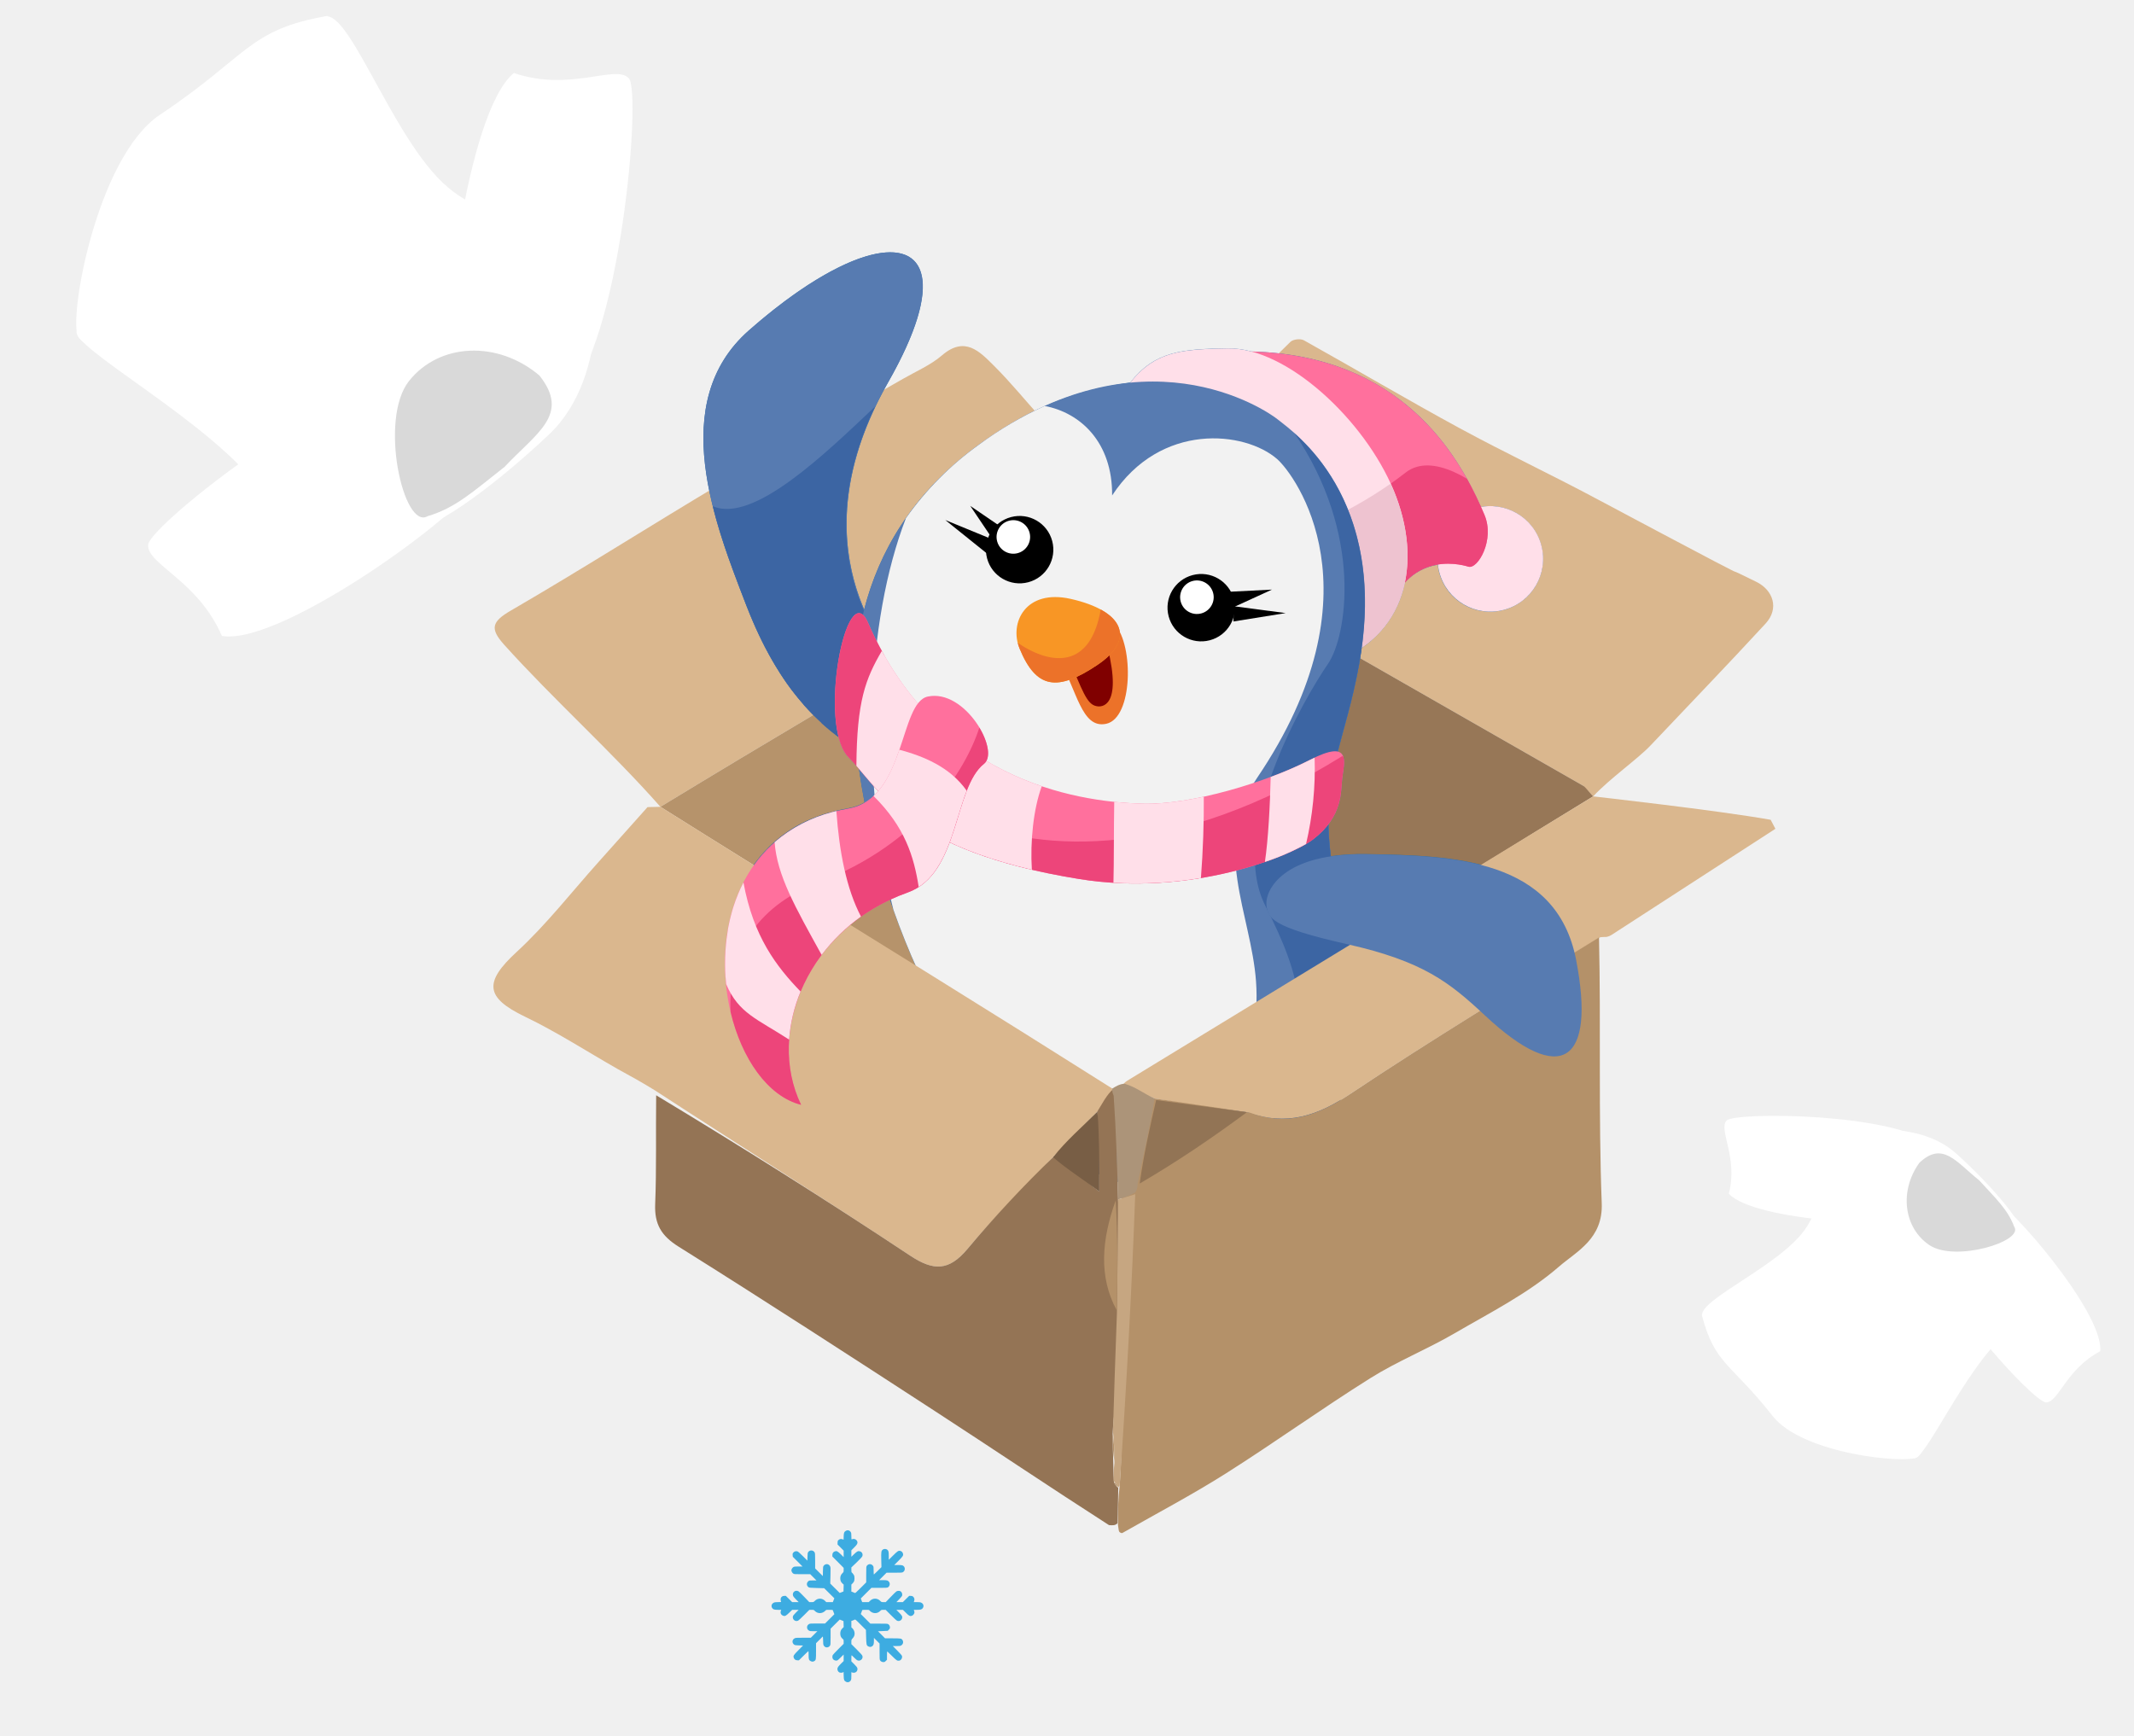
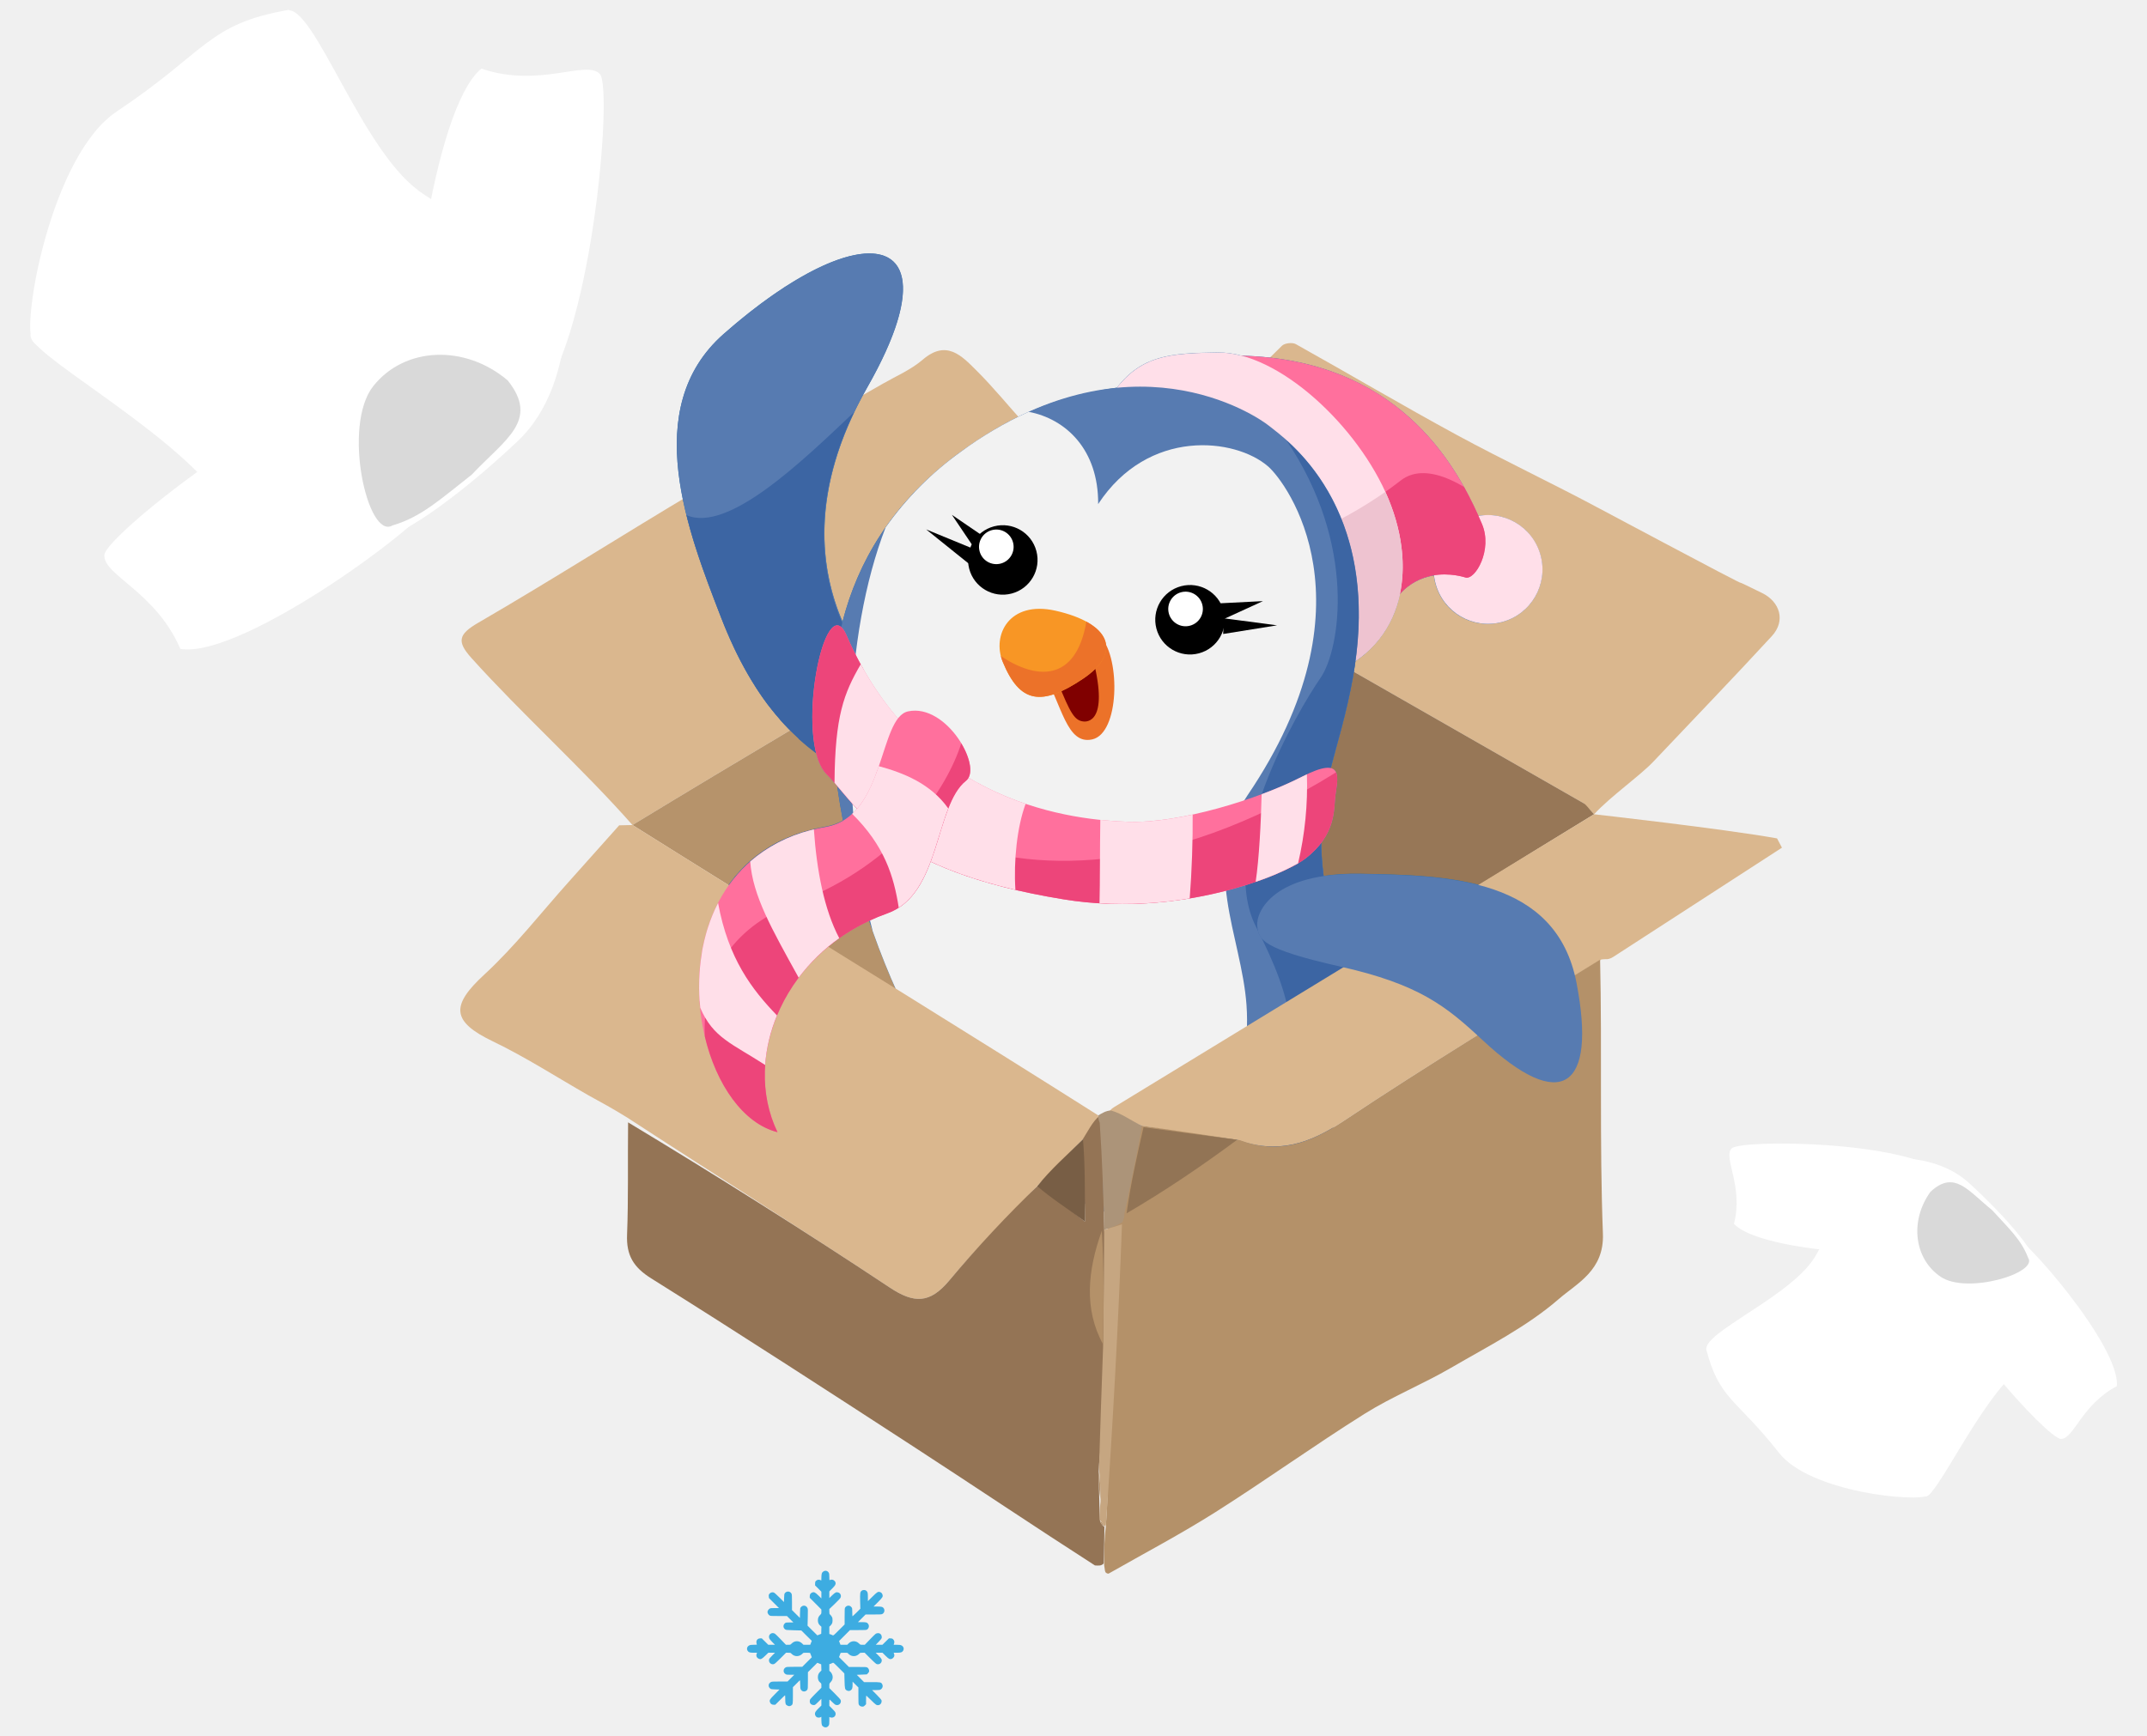
- <svg xmlns="http://www.w3.org/2000/svg" width="166" height="135" viewBox="0 0 166 135" fill="none">
+ <svg xmlns="http://www.w3.org/2000/svg" width="162" height="131" viewBox="3.65 0.5 162 131" fill="none">
  <path d="M146.147 99.596C143.936 102.66 134.228 103.73 132.634 102.653C131.039 101.577 138.162 98.761 140.373 95.696C142.584 92.631 141.608 87.722 143.202 88.799C144.797 89.875 148.359 96.531 146.147 99.596Z" fill="white" />
  <path d="M156.122 103.68C152.852 106.391 149.625 113.965 148.827 113.426C148.029 112.887 151.011 104.809 153.233 101.729C155.455 98.649 156.276 95.235 157.074 95.774C157.872 96.313 158.107 101.325 156.122 103.68Z" fill="white" />
  <path d="M137.896 110.168C134.661 106.048 133.362 106.148 132.384 102.299C133.161 101.724 146.293 102.747 148.63 105.723C150.968 108.7 149.946 112.774 149.169 113.348C148.393 113.923 140.233 113.145 137.896 110.168Z" fill="white" />
  <path d="M149.373 94.455C146.551 91.903 141.926 89.404 142.593 88.712C143.26 88.02 148.987 86.865 152.18 89.752C155.001 92.304 157.901 95.654 157.234 96.347C156.567 97.039 151.489 96.679 149.373 94.455Z" fill="white" />
  <path d="M139.18 102.307C137.32 99.028 143.945 91.009 144.799 90.551C145.654 90.092 154.313 91.775 156.173 95.054C158.032 98.333 150.647 109.579 149.792 110.037C148.937 110.495 140.475 105.063 139.18 102.307Z" fill="white" />
  <path d="M134.483 92.872C135.222 90.027 133.641 87.871 134.308 87.178C134.975 86.486 147.54 86.576 150.362 89.128C153.183 91.68 149.617 94.121 148.95 94.813C148.283 95.505 136.599 95.097 134.483 92.872Z" fill="white" />
  <path d="M163.375 105.12C160.712 106.519 160.129 109.113 159.155 109.105C158.18 109.097 149.822 100.043 149.874 96.293C149.926 92.543 154.177 93.441 155.152 93.449C156.127 93.457 163.651 102.097 163.375 105.12Z" fill="white" />
  <path d="M156.678 95.429C157.48 96.568 152.083 98.218 150.08 96.865C148.076 95.512 147.731 92.641 149.31 90.454C151.116 88.771 152.137 90.366 153.951 91.823C155.233 93.223 156.17 94.081 156.678 95.429Z" fill="#D9D9D9" />
  <path d="M28.015 23.144C23.481 19.305 22.986 3.958 24.868 1.59C26.75 -0.778 30.296 10.729 34.831 14.568C39.365 18.407 47.179 17.474 45.297 19.842C43.416 22.21 32.55 26.983 28.015 23.144Z" fill="white" />
  <path d="M20.398 38.282C16.547 32.825 5.069 26.845 6.011 25.66C6.953 24.475 19.251 30.132 23.808 33.99C28.366 37.849 33.617 39.55 32.675 40.736C31.733 41.921 23.849 41.679 20.398 38.282Z" fill="white" />
  <path d="M12.448 8.923C19.3 4.354 19.302 2.306 25.454 1.242C26.26 2.529 23.059 22.989 18.108 26.29C13.158 29.591 6.897 27.494 6.091 26.207C5.285 24.919 7.497 12.224 12.448 8.923Z" fill="white" />
  <path d="M35.681 28.825C40.025 24.713 44.504 17.767 45.508 18.897C46.512 20.026 47.625 29.144 42.71 33.797C38.367 37.909 32.762 42.046 31.758 40.916C30.755 39.787 31.936 31.871 35.681 28.825Z" fill="white" />
  <path d="M24.613 11.892C29.98 9.377 41.743 20.736 42.357 22.132C42.971 23.528 39.28 36.895 33.914 39.411C28.547 41.926 11.82 28.98 11.205 27.585C10.591 26.189 20.137 13.587 24.613 11.892Z" fill="white" />
  <path d="M39.974 5.678C44.343 7.183 47.916 4.969 48.92 6.098C49.923 7.228 48.252 26.912 43.909 31.023C39.565 35.135 36.174 29.248 35.17 28.118C34.166 26.988 36.23 8.724 39.974 5.678Z" fill="white" />
  <path d="M17.259 49.475C15.39 45.13 11.396 43.901 11.527 42.374C11.658 40.847 26.867 28.849 32.738 29.387C38.609 29.925 36.685 36.479 36.554 38.006C36.422 39.533 21.964 50.275 17.259 49.475Z" fill="white" />
  <path d="M33.264 40.157C31.381 41.276 29.452 32.616 31.817 29.64C34.181 26.664 38.723 26.474 41.96 29.214C44.378 32.25 41.753 33.657 39.248 36.322C36.898 38.161 35.438 39.526 33.264 40.157Z" fill="#D9D9D9" />
  <g clip-path="url(#clip0_129_746)">
    <path d="M51.373 62.77C47.664 58.557 42.975 54.34 39.221 50.162C38.111 48.925 38.226 48.379 39.731 47.505C45.288 44.281 50.706 40.818 56.23 37.536C60.862 34.783 65.57 32.159 70.242 29.473C71.266 28.884 72.391 28.406 73.272 27.648C75.056 26.112 76.204 27.343 77.323 28.458C78.609 29.739 79.758 31.156 80.978 32.505C83.212 34.977 85.454 37.443 87.92 40.161C90.646 37.072 93.068 34.267 95.561 31.525C97.106 29.824 98.742 28.203 100.383 26.593C100.586 26.394 101.166 26.329 101.421 26.471C105.48 28.736 109.482 31.108 113.567 33.326C117.121 35.255 120.787 36.976 124.351 38.889C125.441 39.475 132.216 43.071 133.312 43.64C136.362 45.224 133.546 43.74 136.625 45.267C137.927 45.912 138.425 47.336 137.339 48.515C134.401 51.707 131.385 54.827 128.406 57.981C127.392 59.054 125.211 60.576 123.928 61.957L123.144 61.126C111.75 54.601 100.354 48.079 88.933 41.599C88.549 41.38 87.918 41.596 87.231 41.633C86.547 41.887 86.005 42.067 85.525 42.352C76.198 47.904 66.876 53.466 57.557 59.031C55.597 60.201 53.649 61.393 51.373 62.77Z" fill="#DAB78E" />
    <path d="M87.481 41.444C87.997 41.43 88.549 41.38 88.934 41.598C100.354 48.079 111.75 54.601 123.144 61.126C123.34 61.238 123.471 61.464 123.928 61.957C111.828 69.346 99.755 77.076 87.481 84.314C87.113 80.593 86.996 76.558 87.023 72.927C87.102 62.487 87.348 51.883 87.481 41.444Z" fill="#977757" />
    <path d="M87.48 41.444C87.519 51.859 87.102 62.487 87.023 72.927C86.996 76.558 87.261 80.27 87.48 84.071C87.608 84.239 87.507 84.358 87.334 84.457C86.949 84.556 86.717 84.802 86.506 84.801C76.932 78.881 67.377 72.716 57.805 66.792C55.815 65.561 53.837 64.311 51.373 62.769C53.649 61.393 55.597 60.201 57.557 59.031C66.877 53.466 76.198 47.904 85.525 42.352C86.005 42.067 86.796 41.697 87.48 41.444Z" fill="#B6936B" />
    <path d="M67.759 19.834C65.33 20.446 61.991 22.42 58.258 25.707C51.868 31.332 55.603 40.745 58.053 47.088C59.841 51.713 62.107 54.98 65.228 57.311C65.4 58.002 65.658 58.571 66.019 58.934C66.222 59.138 66.422 59.358 66.625 59.598L66.822 59.829C66.947 60.715 67.091 61.578 67.252 62.42C66.861 62.647 66.432 62.803 65.986 62.879C65.669 62.934 65.361 62.999 65.061 63.071C64.85 63.127 64.641 63.182 64.436 63.237L64.383 63.251L64.115 63.334L64.047 63.352L63.813 63.431L63.721 63.465L63.495 63.549L63.431 63.575C63.341 63.609 63.254 63.645 63.166 63.682L63.138 63.689C63.045 63.728 62.953 63.768 62.864 63.81L62.842 63.815C62.749 63.858 62.656 63.902 62.565 63.947L62.514 63.973L62.27 64.096L62.26 64.098C62.179 64.141 62.106 64.183 62.019 64.231L61.954 64.266L61.749 64.387L61.702 64.416C61.361 64.623 61.032 64.848 60.717 65.092C60.562 65.213 60.411 65.337 60.264 65.465C59.141 66.455 58.239 67.671 57.619 69.034C57.616 69.043 57.612 69.053 57.607 69.062C57.543 69.201 57.481 69.341 57.423 69.484L57.403 69.535C57.345 69.676 57.291 69.82 57.238 69.963L57.226 69.996C57.225 70.001 57.223 70.006 57.221 70.01C57.172 70.148 57.117 70.289 57.079 70.426L57.066 70.469C57.018 70.623 56.97 70.777 56.928 70.933C56.925 70.941 56.923 70.948 56.922 70.956C56.884 71.094 56.848 71.234 56.815 71.374L56.794 71.463C56.756 71.621 56.722 71.781 56.69 71.94L56.692 71.95C56.667 72.087 56.641 72.225 56.624 72.362L56.61 72.449C56.587 72.584 56.569 72.72 56.551 72.856C56.546 72.891 56.541 72.924 56.537 72.957C56.518 73.105 56.503 73.256 56.489 73.405C56.494 73.421 56.486 73.439 56.485 73.456C56.47 73.614 56.459 73.771 56.45 73.927L56.447 73.956C56.44 74.076 56.435 74.198 56.43 74.314C56.43 74.367 56.426 74.42 56.426 74.471C56.423 74.589 56.422 74.704 56.424 74.826L56.43 74.847L56.431 74.951C56.431 75.082 56.434 75.214 56.439 75.344C56.448 75.379 56.439 75.418 56.442 75.456C56.447 75.606 56.455 75.754 56.464 75.902L56.473 75.935C56.484 76.084 56.496 76.231 56.511 76.38L56.52 76.416C56.52 76.416 56.523 76.426 56.524 76.431C56.971 80.964 59.268 85.04 62.367 85.818C61.619 84.24 61.298 82.495 61.436 80.754C61.481 80.127 61.576 79.505 61.721 78.893L61.728 78.859C61.764 78.717 61.8 78.575 61.841 78.433L61.861 78.357C61.943 78.075 62.034 77.793 62.136 77.515C62.146 77.487 62.155 77.46 62.166 77.434C62.218 77.295 62.269 77.156 62.33 77.016C62.752 75.998 63.301 75.039 63.964 74.159C64.383 73.603 64.844 73.079 65.341 72.592L65.37 72.565C65.615 72.323 65.871 72.093 66.14 71.869L66.168 71.844C66.408 71.683 66.676 71.496 66.974 71.282C67.684 70.782 68.437 70.346 69.225 69.98C69.31 70.23 69.395 70.478 69.481 70.725C69.487 70.748 69.494 70.772 69.5 70.796C69.523 70.882 69.559 70.957 69.591 71.044L69.774 71.559C69.804 71.638 69.836 71.719 69.862 71.792L69.985 72.114C70.017 72.201 70.049 72.288 70.082 72.375C70.128 72.493 70.174 72.609 70.221 72.726C70.267 72.842 70.311 72.958 70.356 73.072C70.365 73.105 70.374 73.138 70.394 73.166C70.498 73.427 70.604 73.686 70.71 73.941L70.779 74.1C70.863 74.297 70.945 74.494 71.029 74.685C71.042 74.735 71.071 74.779 71.091 74.826C71.133 74.918 71.173 75.008 71.212 75.099L71.354 75.415L71.478 75.682C71.524 75.783 71.57 75.884 71.618 75.983C71.641 76.032 71.663 76.082 71.687 76.131C71.765 76.298 71.845 76.461 71.924 76.626C71.953 76.682 71.981 76.742 72.008 76.798C72.011 76.808 72.014 76.82 72.017 76.831C72.129 77.06 72.243 77.287 72.358 77.511C72.362 77.529 72.367 77.548 72.385 77.562L72.547 77.874C72.6 77.971 72.651 78.073 72.704 78.17C72.729 78.22 72.758 78.269 72.785 78.326C72.847 78.439 72.906 78.55 72.968 78.662C72.998 78.714 73.026 78.766 73.053 78.816C73.101 78.904 73.152 78.99 73.2 79.078C73.248 79.166 73.323 79.295 73.385 79.403L73.406 79.441C73.487 79.583 73.57 79.722 73.653 79.861L73.928 80.319L74.123 80.638C74.145 80.674 74.169 80.709 74.191 80.745C74.249 80.836 74.305 80.924 74.361 81.014L74.487 81.21C74.526 81.271 74.565 81.33 74.605 81.39C74.671 81.493 74.739 81.595 74.805 81.691C74.822 81.713 74.837 81.737 74.852 81.762C74.919 81.861 74.987 81.958 75.055 82.062C75.124 82.166 75.219 82.298 75.301 82.415C75.4 82.553 75.497 82.694 75.588 82.833L75.618 82.871C75.688 82.967 75.757 83.061 75.828 83.155L75.963 83.339L76.044 83.445C76.12 83.545 76.198 83.645 76.274 83.738L76.339 83.825C76.387 83.885 76.434 83.942 76.479 84.001C76.556 84.097 76.633 84.195 76.712 84.293L76.716 84.306C76.844 84.462 76.974 84.613 77.097 84.767L77.327 85.032C77.378 85.091 77.429 85.151 77.482 85.21C77.5 85.232 77.519 85.251 77.538 85.273C77.616 85.362 77.696 85.451 77.784 85.537L77.874 85.637C77.907 85.675 77.941 85.708 77.973 85.744L78.245 86.035C78.245 86.035 78.249 86.048 78.262 86.053L78.345 86.138C82.722 90.703 87.335 92.479 90.98 92.898C87.452 96.097 85.6 98.424 83.963 102.111C82.1 106.32 86.827 101.167 87.47 101.156C88.113 101.146 87.555 104.017 88.596 103.937C89.636 103.856 90.457 101.415 91.482 101.509C92.506 101.603 93.015 104.284 94.107 103.642C94.954 103.138 96.323 95.8 96.527 92.422C98.058 91.896 99.48 91.097 100.726 90.063C106.839 91.021 113.664 92.97 114.228 92.366C114.792 91.762 114.072 90.402 114.279 89.725C114.486 89.047 116.775 89.929 117.268 88.983C117.762 88.036 115.163 86.836 115.152 86.269C115.14 85.742 112.289 84.902 103.808 86.426C105.69 83.187 106.444 78.827 105.027 73.492C105.297 73.555 105.566 73.617 105.819 73.681L105.847 73.688L105.872 73.694C106.19 73.774 106.495 73.856 106.789 73.938L106.872 73.962C107.959 74.261 109.023 74.64 110.054 75.096C112.343 76.127 113.784 77.369 115.505 78.98C115.672 79.134 115.833 79.281 115.994 79.424L116.039 79.465C116.185 79.594 116.329 79.719 116.472 79.839L116.562 79.917C116.7 80.032 116.836 80.143 116.97 80.249L117.044 80.308C117.177 80.412 117.309 80.514 117.439 80.611L117.522 80.672C117.647 80.764 117.771 80.852 117.895 80.936L117.972 80.99C118.098 81.075 118.221 81.154 118.342 81.23L118.397 81.265C118.522 81.34 118.643 81.412 118.764 81.48L118.807 81.502C118.929 81.57 119.049 81.633 119.166 81.69L119.196 81.704C119.526 81.866 119.872 81.992 120.229 82.08L120.261 82.089C120.362 82.111 120.459 82.127 120.554 82.141L120.584 82.144C120.674 82.155 120.766 82.161 120.857 82.162L120.885 82.155C120.972 82.154 121.058 82.149 121.143 82.139L121.165 82.134C121.247 82.123 121.328 82.106 121.409 82.085L121.427 82.081C121.506 82.059 121.583 82.031 121.658 81.998L121.67 81.995C121.745 81.961 121.818 81.921 121.888 81.876C122.194 81.662 122.436 81.368 122.587 81.027C122.632 80.934 122.672 80.838 122.706 80.741L122.713 80.725C122.751 80.621 122.784 80.511 122.816 80.398C122.846 80.284 122.873 80.166 122.898 80.04L122.903 80.018C122.927 79.895 122.947 79.764 122.965 79.63C123.119 78.402 123.006 76.743 122.608 74.675C121.081 66.723 112.935 66.567 106.335 66.446C105.395 66.422 104.455 66.477 103.524 66.61C103.418 65.789 103.355 64.963 103.337 64.135C104.423 62.71 104.308 61.357 104.411 60.556C104.52 59.72 104.793 58.652 104.064 58.483C104.559 56.535 105.212 54.509 105.723 51.689C105.8 51.252 105.865 50.827 105.917 50.412C107.663 49.229 108.871 47.402 109.275 45.331C109.942 44.582 110.849 44.088 111.84 43.934C111.863 44.139 111.9 44.342 111.953 44.541C112.158 45.312 112.584 46.006 113.177 46.539C113.771 47.072 114.506 47.421 115.295 47.542C116.083 47.664 116.89 47.554 117.617 47.224C118.343 46.895 118.958 46.361 119.386 45.688C119.814 45.015 120.037 44.232 120.028 43.434C120.018 42.636 119.776 41.859 119.332 41.196C118.887 40.534 118.26 40.015 117.525 39.703C116.791 39.392 115.982 39.301 115.197 39.441C113.405 35.421 109.029 27.647 97.341 27.346C96.744 27.18 96.126 27.097 95.507 27.101C91.964 27.152 89.834 27.315 87.919 29.761C82.816 30.468 79.493 32.187 75.763 34.88C70.894 38.559 68.374 42.946 67.219 47.426C65.602 43.65 64.601 37.617 69.091 29.726C73.504 21.971 72.079 18.748 67.751 19.837L67.759 19.834Z" fill="#2B70AA" />
    <path d="M69.064 59.534C63.849 57.21 60.501 53.42 58.051 47.082C55.601 40.743 51.867 31.325 58.255 25.701C68.648 16.555 75.991 17.617 69.099 29.721C61.74 42.638 69.118 50.6 69.799 51.795C70.479 52.991 75.206 56.219 69.064 59.534Z" fill="#577BB1" />
    <path d="M68.136 31.568C64.274 35.22 58.601 40.763 55.446 39.378L55.449 39.389C55.619 40.073 55.809 40.752 56.016 41.422C56.224 42.094 56.446 42.756 56.673 43.402C56.881 43.991 57.092 44.562 57.305 45.121L57.486 45.605C57.678 46.11 57.871 46.609 58.053 47.083C58.207 47.478 58.362 47.865 58.524 48.242C58.685 48.619 58.848 48.985 59.019 49.35C59.189 49.715 59.359 50.055 59.535 50.394C59.711 50.733 59.882 51.037 60.056 51.347C60.063 51.373 60.084 51.394 60.097 51.417C60.274 51.724 60.455 52.022 60.64 52.311C60.64 52.311 60.64 52.311 60.642 52.321C60.645 52.331 60.642 52.321 60.645 52.329C60.838 52.632 61.033 52.922 61.23 53.206C61.427 53.49 61.643 53.771 61.858 54.04C62.072 54.309 62.285 54.565 62.507 54.816L62.509 54.826C62.509 54.826 62.512 54.834 62.513 54.839C62.734 55.088 62.962 55.331 63.194 55.567C63.432 55.8 63.669 56.027 63.905 56.25L63.908 56.261L63.911 56.273C64.151 56.489 64.396 56.699 64.645 56.902L64.659 56.913L64.67 56.922C65.188 57.34 65.728 57.729 66.288 58.087C66.572 58.271 66.864 58.445 67.162 58.614C67.459 58.783 67.763 58.947 68.075 59.104C68.387 59.26 68.705 59.412 69.032 59.559C69.188 59.477 69.319 59.4 69.454 59.32L69.49 59.3C69.625 59.218 69.756 59.137 69.88 59.057L71.261 53.641C70.96 53.228 70.633 52.862 70.352 52.545C70.265 52.447 70.183 52.354 70.102 52.267C70.056 52.212 70.007 52.155 69.967 52.105L69.906 52.027L69.859 51.965C69.823 51.915 69.791 51.867 69.766 51.824C69.11 50.682 62.401 43.428 68.094 31.59L68.136 31.568Z" fill="#3C65A3" />
    <path d="M116.981 47.448C119.173 46.868 120.48 44.622 119.901 42.43C119.322 40.238 117.076 38.931 114.884 39.51C112.692 40.089 111.384 42.336 111.963 44.527C112.543 46.719 114.789 48.027 116.981 47.448Z" fill="#FFDFE9" />
    <path d="M107.658 48.711C109.078 42.736 113.494 43.861 114.224 44.086C114.954 44.311 116.301 41.996 115.472 40.05C113.736 35.978 108.994 26.309 94.376 27.43C80.795 28.471 107.658 48.711 107.658 48.711Z" fill="#FF709D" />
    <path d="M110.216 36.319C109.9 36.408 109.605 36.559 109.347 36.762C107.647 38.097 103.602 40.833 99.343 41.768C103.542 45.605 107.657 48.711 107.657 48.711C109.076 42.736 113.492 43.862 114.222 44.087C114.952 44.311 116.3 41.996 115.471 40.05C115.07 39.094 114.618 38.16 114.117 37.252C112.715 36.412 111.337 35.999 110.217 36.318L110.216 36.319Z" fill="#ED457A" />
    <path d="M103.291 51.66C109.512 49.662 110.687 43.688 108.423 38.178C106.158 32.669 100.088 27.029 95.511 27.104C90.934 27.178 88.712 27.415 86.27 32.554C83.828 37.693 103.291 51.66 103.291 51.66Z" fill="#FFDFE9" />
    <path d="M108.181 37.625C105.076 39.794 98.947 43.223 93.905 41.725C93.905 41.725 98.975 48.472 104.218 51.322C109.627 49.056 110.572 43.414 108.424 38.185C108.347 37.998 108.265 37.811 108.181 37.625Z" fill="#EEC3D0" />
    <path d="M92.582 91.505C87.996 95.476 85.852 97.911 83.987 102.114C82.122 106.316 86.85 101.168 87.493 101.157C88.137 101.146 87.579 104.019 88.62 103.939C89.66 103.859 90.481 101.417 91.505 101.511C92.53 101.605 93.015 104.284 94.107 103.641C95.199 102.999 97.146 91.067 96.377 90.745C95.609 90.422 92.583 91.51 92.583 91.51L92.582 91.505Z" fill="#F89625" />
    <path d="M94.19 91.002C93.335 91.228 92.582 91.505 92.582 91.505C94.945 97.617 93.561 99.018 90.217 100.641C89.255 101.108 88.376 101.278 87.573 101.172C88.097 101.387 87.629 104.015 88.624 103.938C89.665 103.856 90.485 101.416 91.51 101.51C92.535 101.604 93.015 104.284 94.107 103.642C95.199 102.999 97.147 91.067 96.379 90.745C95.993 90.584 95.045 90.775 94.193 91.007L94.19 91.002ZM85.153 99.784C84.743 100.509 84.358 101.276 83.987 102.114C82.129 106.302 86.817 101.205 87.487 101.159C86.62 101.022 85.846 100.557 85.153 99.784Z" fill="#EC7229" />
    <path d="M100.531 90.028C106.694 90.975 113.657 92.97 114.227 92.361C114.797 91.752 114.071 90.397 114.277 89.72C114.484 89.042 116.774 89.924 117.267 88.976C117.76 88.028 115.162 86.83 115.15 86.264C115.139 85.699 111.864 84.777 101.867 86.79C91.87 88.803 100.529 90.028 100.529 90.028L100.531 90.028Z" fill="#F89625" />
    <path d="M99.853 87.246C93.171 88.987 100.531 90.028 100.531 90.028C106.694 90.975 113.657 92.97 114.227 92.361C114.797 91.752 114.071 90.397 114.277 89.72C114.484 89.042 116.774 89.924 117.267 88.978C117.307 88.895 117.328 88.804 117.328 88.712C117.328 88.62 117.306 88.529 117.265 88.447C114.551 87.881 109.811 86.835 107.568 85.97C107.49 85.94 107.4 85.91 107.306 85.882C105.765 86.077 103.967 86.368 101.866 86.788C101.085 86.945 100.417 87.097 99.85 87.245L99.853 87.246Z" fill="#EC7229" />
    <path d="M68.073 66.245C66.088 57.795 63.478 43.861 76.124 34.611C88.77 25.363 98.391 31.808 99.446 32.672C100.501 33.537 108.095 38.614 105.726 51.678C104.265 59.743 101.612 61.315 104.933 73.134C107.969 83.957 102.148 90.827 95.919 92.607C90.501 94.152 75.379 92.307 68.073 66.245Z" fill="#577BB1" />
    <path d="M81.263 31.583C79.451 32.41 77.731 33.424 76.13 34.61C73.94 36.181 72.028 38.107 70.472 40.308C67.33 48.426 66.933 60.683 69.494 70.771C71.862 77.463 74.791 82.24 77.861 85.607C80.202 87.449 83.137 88.369 86.11 88.192C95.589 87.693 98.12 82.14 97.704 76.352C97.324 71.09 94.191 65.816 97.773 60.538C107.571 46.081 100.726 36.922 99.344 35.712C96.852 33.538 90.284 32.796 86.511 38.545C86.539 34.417 84.061 32.113 81.265 31.582L81.263 31.583Z" fill="#F2F2F2" />
    <path d="M85.443 48.234C84.865 50.402 83.695 51.223 82.323 51.203C83.787 53.664 84.111 56.739 86.061 56.307C88.127 55.85 88.195 50.225 86.731 48.596C86.38 48.206 85.926 48.127 85.443 48.234Z" fill="#EC7229" />
    <path d="M83.444 51.937C84.414 54.348 84.729 54.891 85.417 54.955C85.885 54.998 87.424 54.719 85.918 49.483C84.413 44.248 83.441 51.939 83.441 51.939L83.444 51.937Z" fill="#800000" />
    <path d="M100.684 33.689C106.068 41.6 104.777 49.515 103.291 51.663C101.589 54.123 95.428 64.579 98.424 70.458C101.42 76.337 101.728 79.151 100.176 85.012C99.069 89.184 91.716 91.686 85.281 91.231C89.671 93.309 93.648 93.257 95.911 92.61C102.141 90.829 107.961 83.959 104.925 73.137C101.604 61.317 104.257 59.745 105.719 51.688C107.624 41.172 103.072 35.833 100.678 33.699L100.684 33.689Z" fill="#3C65A3" />
    <path d="M102.13 65.312C104.508 63.493 104.28 61.559 104.41 60.545C104.572 59.264 105.14 57.445 101.881 59.127C98.623 60.809 92.663 62.653 88.808 62.526C84.954 62.4 73.156 61.407 67.523 48.45C65.867 44.64 63.558 56.456 66.013 58.928C68.467 61.4 70.371 66.185 83.928 68.384C92.618 69.792 100.461 66.587 102.125 65.314L102.13 65.312Z" fill="#FF709D" />
    <path d="M66.726 47.714C65.266 48.099 63.947 56.842 66.018 58.927C68.472 61.399 70.376 66.184 83.933 68.382C92.623 69.791 100.465 66.586 102.13 65.312C104.508 63.493 104.28 61.559 104.41 60.546C104.487 59.939 104.656 59.212 104.462 58.794C91.341 66.961 81.01 66.268 75.223 63.864C71.082 62.141 70.079 56.661 68.784 50.984C68.32 50.164 67.899 49.32 67.523 48.455C67.269 47.853 66.995 47.641 66.726 47.714Z" fill="#ED457A" />
    <path d="M94.11 49.811C95.51 49.441 96.345 48.006 95.975 46.607C95.605 45.207 94.171 44.372 92.771 44.742C91.371 45.112 90.536 46.546 90.906 47.946C91.276 49.346 92.711 50.181 94.11 49.811Z" fill="black" />
    <path d="M79.986 45.297C81.385 44.927 82.22 43.493 81.85 42.093C81.481 40.693 80.046 39.858 78.646 40.228C77.246 40.598 76.412 42.032 76.781 43.432C77.151 44.832 78.586 45.667 79.986 45.297Z" fill="black" />
    <path d="M79.31 50.458C78.484 48.449 79.784 45.805 83.285 46.592C87.398 47.515 88.376 49.717 85.353 51.737C82.239 53.824 80.602 53.596 79.31 50.458Z" fill="#F89625" />
    <path d="M93.439 47.724C94.136 47.54 94.552 46.826 94.368 46.129C94.184 45.432 93.469 45.016 92.772 45.2C92.075 45.384 91.659 46.099 91.843 46.796C92.028 47.493 92.742 47.909 93.439 47.724Z" fill="white" />
    <path d="M102.258 58.943C102.14 58.999 102.018 59.059 101.887 59.126C100.9 59.624 99.884 60.064 98.846 60.444C98.796 62.554 98.658 65.306 98.395 67.057C99.502 66.694 100.574 66.227 101.595 65.665C102.112 63.462 102.336 61.201 102.262 58.94L102.258 58.943Z" fill="#FFDFE9" />
    <path d="M86.674 62.379C86.637 64.457 86.656 67.181 86.613 68.678C88.888 68.81 91.17 68.686 93.418 68.308C93.581 66.246 93.659 63.862 93.641 61.979C91.904 62.354 90.215 62.572 88.808 62.526C88.255 62.506 87.524 62.467 86.674 62.379Z" fill="#FFDFE9" />
    <path d="M75.537 58.437C74.426 59.342 73.157 61.219 72.974 65.087C74.779 66.038 77.128 66.929 80.267 67.663C80.126 65.481 80.392 62.9 81.039 61.167C79.088 60.514 77.237 59.595 75.537 58.437Z" fill="#FFDFE9" />
    <path d="M68.598 50.633C67.321 52.827 66.655 54.534 66.617 59.579C67.478 60.571 68.395 61.796 69.901 63.049C69.954 60.308 70.591 57.61 71.769 55.135C70.539 53.764 69.474 52.253 68.598 50.633Z" fill="#FFDFE9" />
    <path d="M98.52 70.063C98.509 70.153 98.506 70.245 98.512 70.335C98.596 71.391 98.849 72.092 104.78 73.428C110.712 74.763 112.751 76.398 115.507 78.974C121.149 84.249 123.847 82.799 122.821 75.882C121.952 76.353 120.841 76.492 119.547 76.216C114.121 75.045 110.371 71.022 105.572 70.475C103.539 70.243 100.994 69.936 98.521 70.066L98.52 70.063Z" fill="#3C65A3" />
    <path d="M85.623 47.416C84.829 52.012 81.842 51.815 79.171 50.018C79.209 50.167 79.257 50.314 79.315 50.456C80.606 53.595 82.243 53.822 85.362 51.734C87.686 50.181 87.641 48.52 85.624 47.418L85.623 47.416Z" fill="#EC7229" />
    <path d="M79.16 43.035C79.857 42.851 80.273 42.137 80.088 41.44C79.904 40.743 79.19 40.327 78.493 40.511C77.796 40.695 77.38 41.41 77.564 42.107C77.748 42.804 78.463 43.22 79.16 43.035Z" fill="white" />
    <path d="M48.044 83.166C45.645 81.797 43.313 80.287 40.83 79.093C37.73 77.603 37.64 76.406 40.19 74.059C42.508 71.924 44.464 69.397 46.577 67.041C47.817 65.657 49.052 64.269 50.37 62.792L51.373 62.769L123.928 61.957C123.928 61.957 133.588 63.037 137.735 63.778C137.858 64.012 137.982 64.245 138.105 64.479C133.938 67.174 129.772 69.869 125.386 72.717C125.166 72.869 124.935 72.896 124.935 72.896C124.935 72.896 124.745 72.885 124.479 72.917C117.806 76.984 111.324 80.909 105.026 85.11C102.497 86.797 100.095 87.641 96.995 86.527C94.511 86.195 92.222 85.888 89.813 85.459C88.954 85.077 87.96 84.917 87.237 84.558C87.251 84.458 87.533 84.159 87.682 84.08C99.829 76.674 111.828 69.346 123.928 61.957L51.373 62.769L57.805 66.792C67.377 72.716 76.953 78.635 86.523 84.686C86.519 84.903 86.519 84.99 86.412 85.169C86.042 85.643 85.778 86.025 85.367 86.483C84.182 87.669 83.143 88.779 81.964 89.97C79.624 92.413 77.331 94.694 75.261 97.162C73.813 98.889 72.623 98.898 70.785 97.677C64.274 93.353 57.651 89.198 50.972 84.846C49.93 84.197 48.987 83.682 48.044 83.166Z" fill="#DAB78E" />
    <path d="M97.19 86.552C100.095 87.641 102.498 86.797 105.027 85.11C111.324 80.909 117.806 76.984 124.385 72.931C124.539 79.815 124.333 86.723 124.596 93.613C124.702 96.387 122.646 97.347 121.262 98.548C118.863 100.631 115.925 102.113 113.145 103.731C111.012 104.974 108.69 105.904 106.603 107.214C102.806 109.596 99.161 112.222 95.373 114.622C92.755 116.28 90.003 117.729 87.307 119.264C87.261 119.29 87.145 119.243 87.092 119.196C87.035 119.146 87.015 119.055 86.964 118.637C86.961 117.444 86.974 116.597 87.099 115.58C87.624 107.888 86.861 100.161 87.282 92.502C87.298 92.274 89.579 85.566 89.752 85.453C93.428 85.995 97.155 86.538 97.19 86.552Z" fill="#B49169" />
    <path d="M115.509 78.998C112.751 76.422 110.712 74.787 104.78 73.452C98.849 72.117 98.596 71.415 98.512 70.36C98.428 69.304 99.738 66.337 106.331 66.459C112.924 66.58 121.077 66.738 122.606 74.691C124.136 82.644 121.475 84.577 115.509 78.998Z" fill="#577BB1" />
    <path d="M65.993 62.903C70.472 62.117 69.947 54.665 72.17 54.191C75.072 53.571 77.818 58.412 76.545 59.421C74.159 61.311 74.661 67.991 70.606 69.43C62.882 72.17 59.553 80.23 62.315 85.948C55.252 84.179 52.36 65.296 65.993 62.903Z" fill="#FF709D" />
    <path d="M76.184 56.593C75.131 59.924 71.537 65.659 63.676 68.651C58.601 70.581 56.636 74.378 56.832 78.731C57.688 82.335 59.719 85.298 62.317 85.954C59.556 80.238 62.884 72.177 70.603 69.439C74.648 68.002 74.155 61.32 76.54 59.429C77.111 58.978 76.871 57.749 76.177 56.602L76.184 56.593Z" fill="#ED457A" />
    <path d="M57.832 68.65C57.756 68.797 57.684 68.947 57.614 69.097L57.6 69.125C57.536 69.266 57.473 69.41 57.414 69.553L57.394 69.605C57.337 69.743 57.282 69.884 57.23 70.025L57.212 70.074C57.161 70.218 57.111 70.362 57.064 70.507L57.052 70.549C57.005 70.697 56.954 70.848 56.919 70.995L56.907 71.036C56.868 71.177 56.831 71.32 56.798 71.463C56.79 71.491 56.783 71.521 56.777 71.55C56.745 71.689 56.714 71.828 56.687 71.966L56.671 72.04C56.644 72.178 56.618 72.317 56.603 72.454L56.59 72.543C56.569 72.677 56.548 72.814 56.531 72.949C56.527 72.982 56.522 73.017 56.517 73.05C56.501 73.185 56.487 73.32 56.473 73.455C56.471 73.487 56.467 73.52 56.464 73.554C56.452 73.69 56.441 73.828 56.432 73.965C56.43 73.995 56.428 74.026 56.427 74.056C56.419 74.18 56.415 74.305 56.41 74.429C56.408 74.481 56.406 74.533 56.406 74.586C56.402 74.712 56.401 74.838 56.401 74.964C56.41 74.997 56.4 75.033 56.4 75.069C56.402 75.203 56.405 75.335 56.409 75.468L56.411 75.579C56.418 75.731 56.426 75.881 56.435 76.031L56.444 76.066C56.455 76.227 56.469 76.388 56.485 76.547C56.485 76.547 56.488 76.559 56.489 76.564C57.45 78.839 58.91 79.271 61.383 80.879C61.477 79.593 61.779 78.33 62.277 77.141C60.403 75.199 58.602 72.871 57.832 68.65Z" fill="#FFDFE9" />
    <path d="M64.757 63.176C63.096 63.6 61.556 64.403 60.256 65.521C60.445 68.105 61.858 70.57 63.913 74.289C64.773 73.143 65.806 72.137 66.974 71.307C65.835 69.146 65.279 66.229 65.06 63.098L64.757 63.176Z" fill="#FFDFE9" />
    <path d="M69.957 58.326C69.495 59.661 68.921 61.023 67.95 61.925C70.388 64.332 71.094 66.631 71.464 69.007C73.765 67.514 74.237 63.981 75.2 61.518C73.872 59.635 71.8 58.825 69.957 58.326Z" fill="#FFDFE9" />
    <path d="M86.269 118.653C81.663 115.695 77.208 112.694 72.705 109.767C66.092 105.467 59.473 101.174 52.788 96.988C51.439 96.143 50.904 95.239 50.965 93.685C51.073 90.941 51.007 88.189 51.042 85.21C57.651 89.198 64.274 93.353 70.785 97.677C72.623 98.898 73.813 98.889 75.261 97.163C77.331 94.694 79.655 92.193 82.04 89.911C83.203 90.723 84.147 91.675 85.515 92.704C85.515 90.18 85.354 88.363 85.354 86.477C85.618 86.094 86.137 85.041 86.619 84.73C86.915 87.438 86.898 90.676 86.974 93.314C86.972 93.314 87.398 102.067 87.222 102.141C86.143 105.148 85.431 99.313 86.841 102.392C87.644 106.178 86.665 108.435 86.554 111.555C86.556 112.433 86.578 113.109 86.605 113.966C86.614 114.507 86.619 114.868 86.657 115.331C86.762 115.563 86.86 115.666 86.99 115.74C86.992 115.739 86.987 115.749 86.987 115.749C86.974 116.597 86.961 117.444 86.932 118.503C86.743 118.691 86.572 118.668 86.269 118.653Z" fill="#947455" />
    <path d="M96.995 86.527C94.401 88.452 91.612 90.352 88.656 92.076C88.971 89.794 89.453 87.687 89.934 85.581C92.222 85.888 94.511 86.195 96.995 86.527Z" fill="#927455" />
    <path d="M89.813 85.459C89.453 87.687 88.971 89.794 88.49 92.099C88.482 92.388 88.474 92.479 88.316 92.769C87.768 93.082 87.372 93.198 86.975 93.313C86.898 90.676 86.82 88.039 86.63 85.24C86.519 84.99 86.519 84.903 86.523 84.686C86.738 84.556 87.111 84.314 87.48 84.314C88.377 84.574 88.954 85.077 89.813 85.459Z" fill="#AC9479" />
    <path d="M85.367 86.483C85.515 88.294 85.515 90.18 85.515 92.704C84.147 91.675 82.941 90.924 81.92 90.031C82.912 88.761 84.182 87.669 85.367 86.483Z" fill="#785E45" />
    <path d="M86.974 93.314C87.372 93.198 87.768 93.082 88.308 92.905C88.037 100.366 87.623 107.888 87.098 115.58C86.987 115.749 86.992 115.739 86.943 115.644C86.822 115.428 86.731 115.321 86.623 115.229C86.618 114.868 86.614 114.507 86.688 113.828C86.703 112.791 86.639 112.072 86.575 111.353C86.665 108.435 86.756 105.517 86.883 102.159C86.934 98.918 86.95 96.118 86.965 93.317C86.965 93.317 86.972 93.314 86.974 93.314Z" fill="#C6A681" />
    <path d="M86.789 93.391C86.95 96.118 86.935 98.918 86.877 101.953C85.431 99.313 85.71 96.397 86.789 93.391Z" fill="#B49169" />
    <path d="M86.554 111.555C86.639 112.072 86.703 112.791 86.684 113.648C86.578 113.109 86.555 112.433 86.554 111.555Z" fill="#B49169" />
    <path d="M86.657 115.331C86.731 115.321 86.822 115.428 86.941 115.646C86.86 115.666 86.761 115.563 86.657 115.331Z" fill="#B49169" />
    <path d="M100.009 47.697L95.942 48.35L95.986 47.166L100.009 47.697Z" fill="black" />
    <path d="M98.944 45.87L95.869 47.278L95.633 46.038L98.944 45.87Z" fill="black" />
    <path d="M73.532 40.458L76.832 43.109L77.246 41.984L73.532 40.458Z" fill="black" />
    <path d="M75.476 39.359L77.305 42.076L77.707 40.882L75.476 39.359Z" fill="black" />
    <path d="M65.794 119.098C65.663 119.176 65.637 119.241 65.628 119.527L65.621 119.786L65.531 119.749C65.42 119.705 65.293 119.735 65.208 119.828C65.162 119.876 65.152 119.911 65.152 120.024L65.152 120.16L65.39 120.396L65.626 120.634L65.626 120.888L65.626 121.14L65.402 120.918C65.15 120.675 65.074 120.638 64.926 120.698C64.806 120.749 64.748 120.839 64.748 120.976L64.748 121.093L65.187 121.534L65.626 121.976L65.626 122.137C65.626 122.292 65.624 122.301 65.545 122.375C65.416 122.498 65.363 122.618 65.363 122.793C65.363 122.969 65.416 123.094 65.545 123.204L65.628 123.278L65.621 123.546L65.614 123.812L65.466 123.872L65.321 123.93L64.951 123.565L64.584 123.198L64.6 122.574C64.614 122.006 64.612 121.941 64.575 121.862C64.474 121.65 64.213 121.627 64.067 121.819C64.025 121.874 64.021 121.925 64.014 122.248L64.007 122.615L63.707 122.318L63.409 122.02L63.409 121.435C63.409 120.964 63.402 120.837 63.374 120.784C63.27 120.583 62.991 120.567 62.864 120.754C62.829 120.807 62.82 120.872 62.813 121.116L62.804 121.414L62.453 121.063C62.206 120.816 62.081 120.708 62.023 120.691C61.912 120.659 61.785 120.698 61.711 120.788C61.656 120.853 61.649 120.879 61.658 120.987L61.67 121.112L62.049 121.491L62.427 121.869L62.116 121.869C61.857 121.869 61.79 121.876 61.725 121.911C61.64 121.957 61.561 122.08 61.561 122.165C61.561 122.255 61.631 122.373 61.711 122.424C61.781 122.468 61.825 122.47 62.407 122.47L63.028 122.47L63.27 122.712L63.513 122.955L63.233 122.955C62.984 122.955 62.947 122.96 62.892 123.004C62.723 123.137 62.723 123.359 62.896 123.482C62.954 123.523 63.014 123.53 63.536 123.544L64.113 123.56L64.508 123.953L64.903 124.343L64.843 124.493L64.785 124.641L64.529 124.641L64.273 124.641L64.192 124.558C63.963 124.318 63.619 124.311 63.388 124.54C63.286 124.641 63.286 124.641 63.118 124.641L62.952 124.641L62.573 124.246C62.365 124.029 62.164 123.833 62.125 123.807C61.88 123.657 61.598 123.877 61.691 124.145C61.709 124.202 61.792 124.306 61.924 124.438L62.127 124.641L61.873 124.641L61.621 124.641L61.377 124.399L61.13 124.156L61.012 124.156C60.871 124.156 60.767 124.23 60.732 124.352C60.712 124.426 60.728 124.558 60.762 124.616C60.774 124.634 60.707 124.641 60.531 124.641C60.328 124.641 60.266 124.65 60.185 124.687C60.023 124.766 59.97 124.944 60.06 125.092C60.134 125.212 60.227 125.242 60.517 125.242L60.772 125.242L60.737 125.336C60.684 125.493 60.76 125.641 60.924 125.704C61.058 125.755 61.139 125.713 61.39 125.468L61.624 125.242L61.875 125.242L62.127 125.242L61.912 125.457C61.758 125.611 61.691 125.694 61.679 125.752C61.626 125.985 61.857 126.182 62.072 126.089C62.116 126.071 62.333 125.872 62.554 125.648L62.959 125.242L63.129 125.242C63.296 125.242 63.303 125.244 63.381 125.325C63.554 125.503 63.806 125.547 64.028 125.436C64.092 125.403 64.173 125.346 64.203 125.309C64.261 125.242 64.261 125.242 64.517 125.242C64.739 125.242 64.774 125.246 64.787 125.281C64.794 125.304 64.825 125.38 64.852 125.454L64.903 125.584L64.543 125.944L64.183 126.304L63.594 126.304C63.051 126.304 63 126.309 62.931 126.35C62.829 126.41 62.778 126.496 62.778 126.605C62.778 126.713 62.829 126.799 62.931 126.859C62.993 126.898 63.049 126.905 63.293 126.905L63.582 126.905L63.328 127.159L63.074 127.413L62.485 127.413C61.97 127.413 61.887 127.418 61.818 127.455C61.603 127.563 61.589 127.824 61.788 127.96C61.839 127.993 61.908 128.002 62.16 128.009L62.467 128.018L62.109 128.381C61.725 128.766 61.695 128.817 61.746 128.972C61.788 129.099 61.889 129.168 62.03 129.168L62.148 129.168L62.508 128.81C62.707 128.614 62.875 128.452 62.885 128.452C62.894 128.452 62.901 128.589 62.901 128.755C62.901 129.106 62.922 129.164 63.076 129.24C63.18 129.289 63.259 129.284 63.358 129.219C63.471 129.145 63.478 129.099 63.478 128.448L63.478 127.84L63.741 127.577L64.002 127.316L64.019 127.39C64.025 127.431 64.032 127.575 64.032 127.711C64.032 127.97 64.049 128.018 64.159 128.111C64.277 128.208 64.48 128.168 64.566 128.027C64.605 127.963 64.61 127.903 64.61 127.332L64.61 126.708L64.965 126.353L65.321 125.999L65.466 126.057L65.614 126.117L65.621 126.35L65.628 126.586L65.538 126.671C65.411 126.796 65.363 126.912 65.363 127.09C65.363 127.267 65.42 127.399 65.545 127.498C65.624 127.561 65.626 127.568 65.626 127.725L65.626 127.886L65.219 128.291C64.998 128.512 64.799 128.723 64.781 128.757C64.741 128.833 64.739 128.977 64.781 129.048C64.827 129.134 64.933 129.191 65.046 129.191C65.143 129.191 65.157 129.182 65.386 128.956L65.626 128.72L65.626 128.974L65.626 129.228L65.45 129.399C65.201 129.644 65.141 129.732 65.141 129.847C65.141 129.954 65.201 130.062 65.284 130.106C65.356 130.148 65.513 130.145 65.573 130.104L65.621 130.069L65.628 130.365C65.637 130.693 65.658 130.751 65.794 130.831C65.931 130.915 66.095 130.873 66.18 130.732C66.219 130.67 66.226 130.614 66.226 130.376L66.226 130.092L66.286 130.115C66.526 130.208 66.755 130.016 66.691 129.776C66.672 129.711 66.607 129.63 66.446 129.469L66.226 129.249L66.226 129.014C66.226 128.882 66.233 128.776 66.245 128.776C66.254 128.776 66.34 128.854 66.434 128.951C66.529 129.046 66.635 129.141 66.67 129.159C66.901 129.282 67.164 129.064 67.083 128.817C67.067 128.766 66.917 128.6 66.642 128.325L66.226 127.91L66.226 127.741C66.226 127.57 66.226 127.57 66.33 127.455C66.441 127.33 66.48 127.23 66.48 127.066C66.48 126.935 66.395 126.75 66.298 126.669L66.226 126.607L66.226 126.355L66.226 126.103L66.323 126.076C66.376 126.059 66.443 126.029 66.476 126.009C66.529 125.974 66.533 125.976 66.945 126.387L67.36 126.803L67.374 127.353C67.39 127.963 67.402 128.009 67.545 128.087C67.647 128.141 67.739 128.141 67.831 128.083C67.949 128.011 67.981 127.914 67.981 127.653L67.981 127.424L68.201 127.644L68.42 127.863L68.42 128.482C68.42 129.016 68.425 129.113 68.457 129.168C68.51 129.256 68.605 129.307 68.72 129.307C68.804 129.307 68.831 129.293 68.907 129.217L68.998 129.127L68.998 128.801C68.998 128.623 69.004 128.475 69.016 128.475C69.025 128.475 69.189 128.633 69.379 128.822C69.737 129.18 69.794 129.219 69.94 129.196C70.094 129.175 70.205 128.993 70.164 128.829C70.155 128.79 70.014 128.628 69.799 128.411L69.45 128.06L69.737 128.06C69.981 128.06 70.037 128.053 70.099 128.013C70.249 127.923 70.295 127.748 70.208 127.602C70.129 127.468 70.081 127.459 69.432 127.459L68.847 127.459L68.573 127.184L68.298 126.909L68.677 126.893L69.055 126.875L69.143 126.789C69.21 126.72 69.228 126.685 69.228 126.618C69.228 126.51 69.18 126.415 69.097 126.36C69.037 126.318 68.981 126.316 68.369 126.316L67.704 126.316L67.332 125.942L66.958 125.57L67.007 125.445C67.032 125.378 67.06 125.304 67.067 125.281C67.079 125.246 67.113 125.242 67.342 125.242C67.603 125.242 67.603 125.242 67.653 125.309C67.679 125.346 67.755 125.401 67.822 125.436C68.046 125.547 68.296 125.505 68.473 125.325C68.554 125.244 68.563 125.242 68.725 125.242L68.894 125.242L69.298 125.648C69.519 125.872 69.737 126.071 69.78 126.089C69.94 126.159 70.127 126.069 70.173 125.898C70.21 125.764 70.168 125.688 69.94 125.457L69.725 125.242L69.981 125.242L70.238 125.242L70.466 125.468C70.704 125.706 70.776 125.745 70.91 125.713C70.993 125.692 71.092 125.597 71.122 125.507C71.141 125.45 71.138 125.41 71.115 125.336L71.081 125.242L71.335 125.242C71.626 125.242 71.718 125.212 71.792 125.092C71.882 124.944 71.829 124.766 71.667 124.687C71.589 124.65 71.524 124.641 71.325 124.641L71.081 124.641L71.113 124.546C71.157 124.424 71.124 124.297 71.028 124.216C70.972 124.168 70.933 124.156 70.84 124.156L70.723 124.156L70.476 124.399L70.231 124.641L69.979 124.641L69.73 124.641L69.951 124.413C70.108 124.251 70.173 124.165 70.18 124.119C70.203 123.916 70.088 123.763 69.907 123.763C69.841 123.763 69.771 123.78 69.727 123.81C69.688 123.833 69.487 124.031 69.279 124.249L68.901 124.641L68.734 124.641C68.566 124.641 68.566 124.641 68.464 124.54C68.233 124.311 67.889 124.318 67.66 124.558L67.58 124.641L67.326 124.641L67.069 124.641L67.014 124.5L66.961 124.357L67.372 123.946L67.785 123.532L68.392 123.532C68.914 123.532 69.011 123.528 69.067 123.496C69.21 123.41 69.256 123.207 69.162 123.073C69.074 122.95 69.009 122.932 68.681 122.932L68.386 122.932L68.674 122.643L68.963 122.354L69.559 122.354C70.041 122.354 70.166 122.348 70.222 122.32C70.443 122.204 70.434 121.881 70.208 121.786C70.157 121.765 70.037 121.754 69.847 121.754L69.563 121.754L69.894 121.424C70.258 121.059 70.288 121.006 70.231 120.839C70.196 120.742 70.127 120.678 70.032 120.657C69.889 120.624 69.829 120.661 69.478 121.01L69.136 121.347L69.136 121.042C69.136 120.71 69.118 120.643 69.007 120.555C68.921 120.488 68.755 120.488 68.667 120.56C68.549 120.652 68.538 120.735 68.552 121.357L68.566 121.92L68.279 122.207C68.122 122.364 67.986 122.493 67.977 122.493C67.965 122.493 67.958 122.357 67.958 122.19C67.958 121.92 67.954 121.881 67.91 121.821C67.785 121.645 67.563 121.643 67.43 121.814C67.383 121.874 67.381 121.902 67.381 122.491L67.381 123.105L66.956 123.53C66.533 123.951 66.529 123.955 66.476 123.921C66.443 123.9 66.376 123.87 66.323 123.854L66.226 123.826L66.226 123.551L66.226 123.276L66.307 123.198C66.436 123.066 66.469 122.987 66.469 122.793C66.469 122.646 66.46 122.604 66.406 122.512C66.37 122.454 66.316 122.384 66.284 122.359C66.231 122.318 66.226 122.299 66.226 122.128L66.226 121.943L66.628 121.56C66.857 121.34 67.046 121.14 67.069 121.091C67.145 120.934 67.069 120.751 66.908 120.696C66.751 120.645 66.679 120.678 66.441 120.906L66.226 121.114L66.226 120.862L66.226 120.611L66.446 120.391C66.674 120.162 66.723 120.079 66.695 119.948C66.677 119.855 66.566 119.749 66.466 119.731C66.39 119.717 66.351 119.721 66.268 119.756C66.229 119.772 66.226 119.751 66.226 119.523C66.226 119.315 66.219 119.259 66.18 119.197C66.095 119.056 65.931 119.014 65.794 119.098Z" fill="#3DACE1" />
  </g>
  <defs>
    <clipPath id="clip0_129_746">
      <rect width="124.714" height="124.714" fill="white" transform="translate(17.8157 10.0216)" />
    </clipPath>
  </defs>
</svg>
